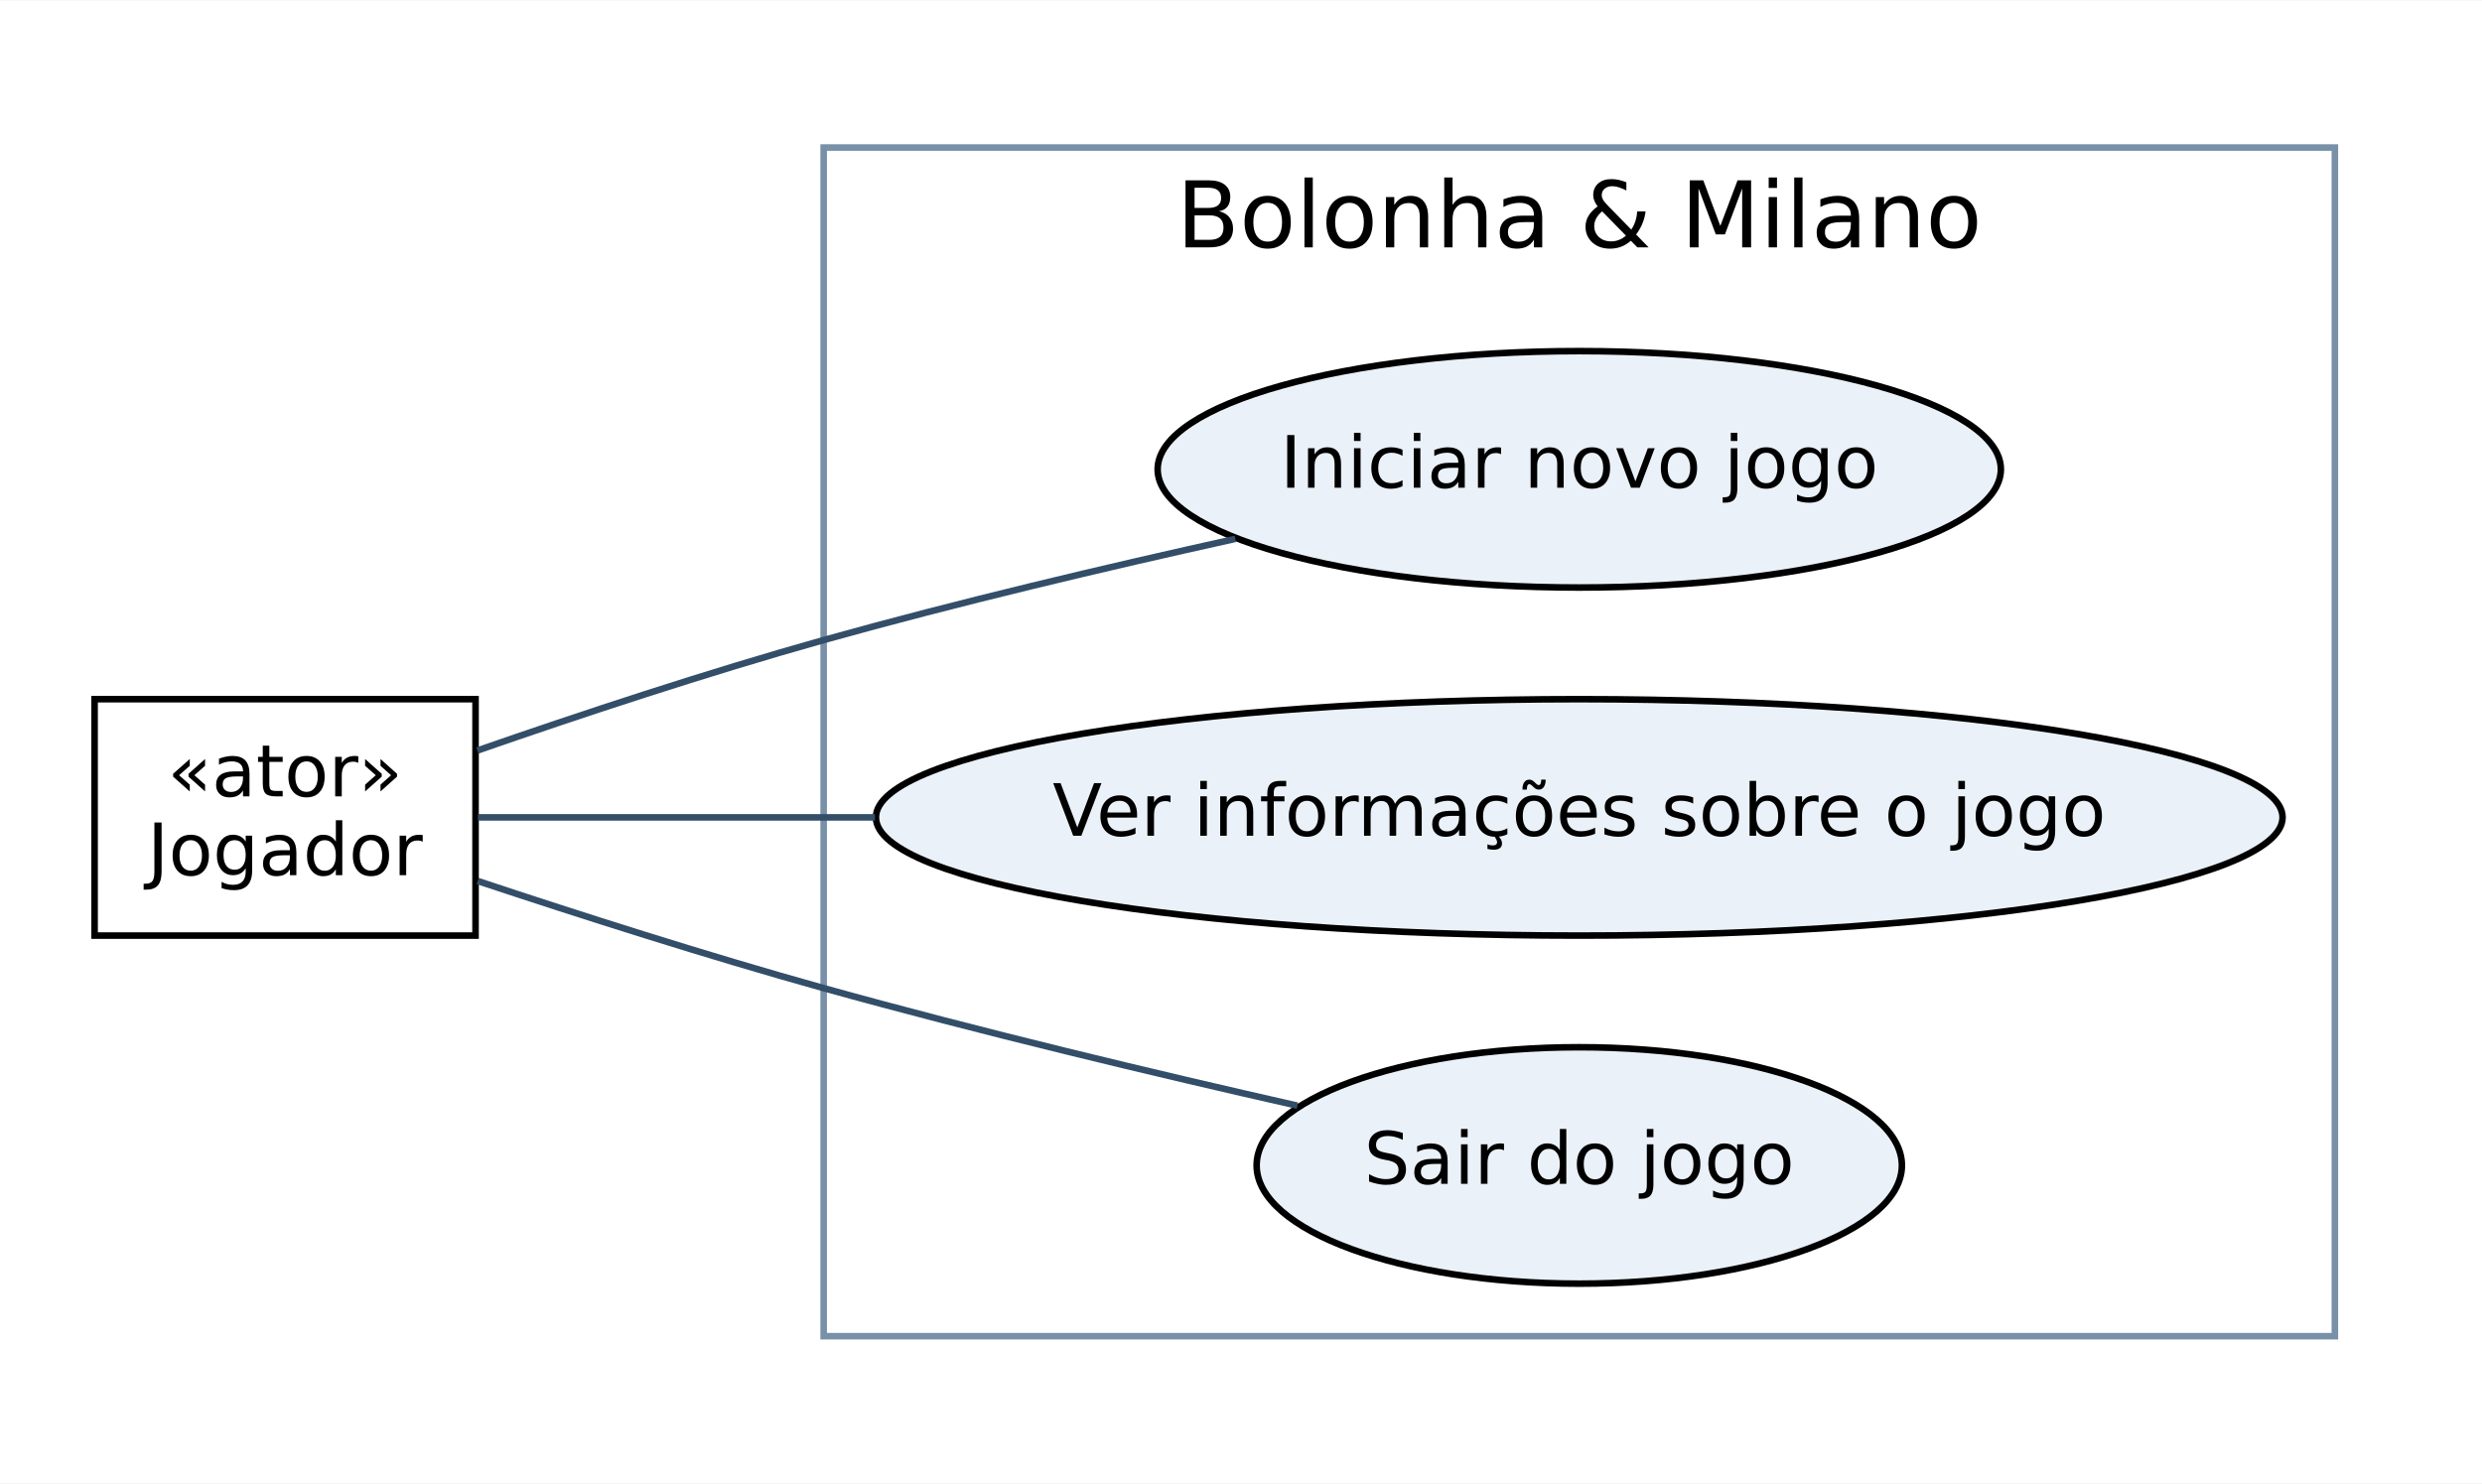
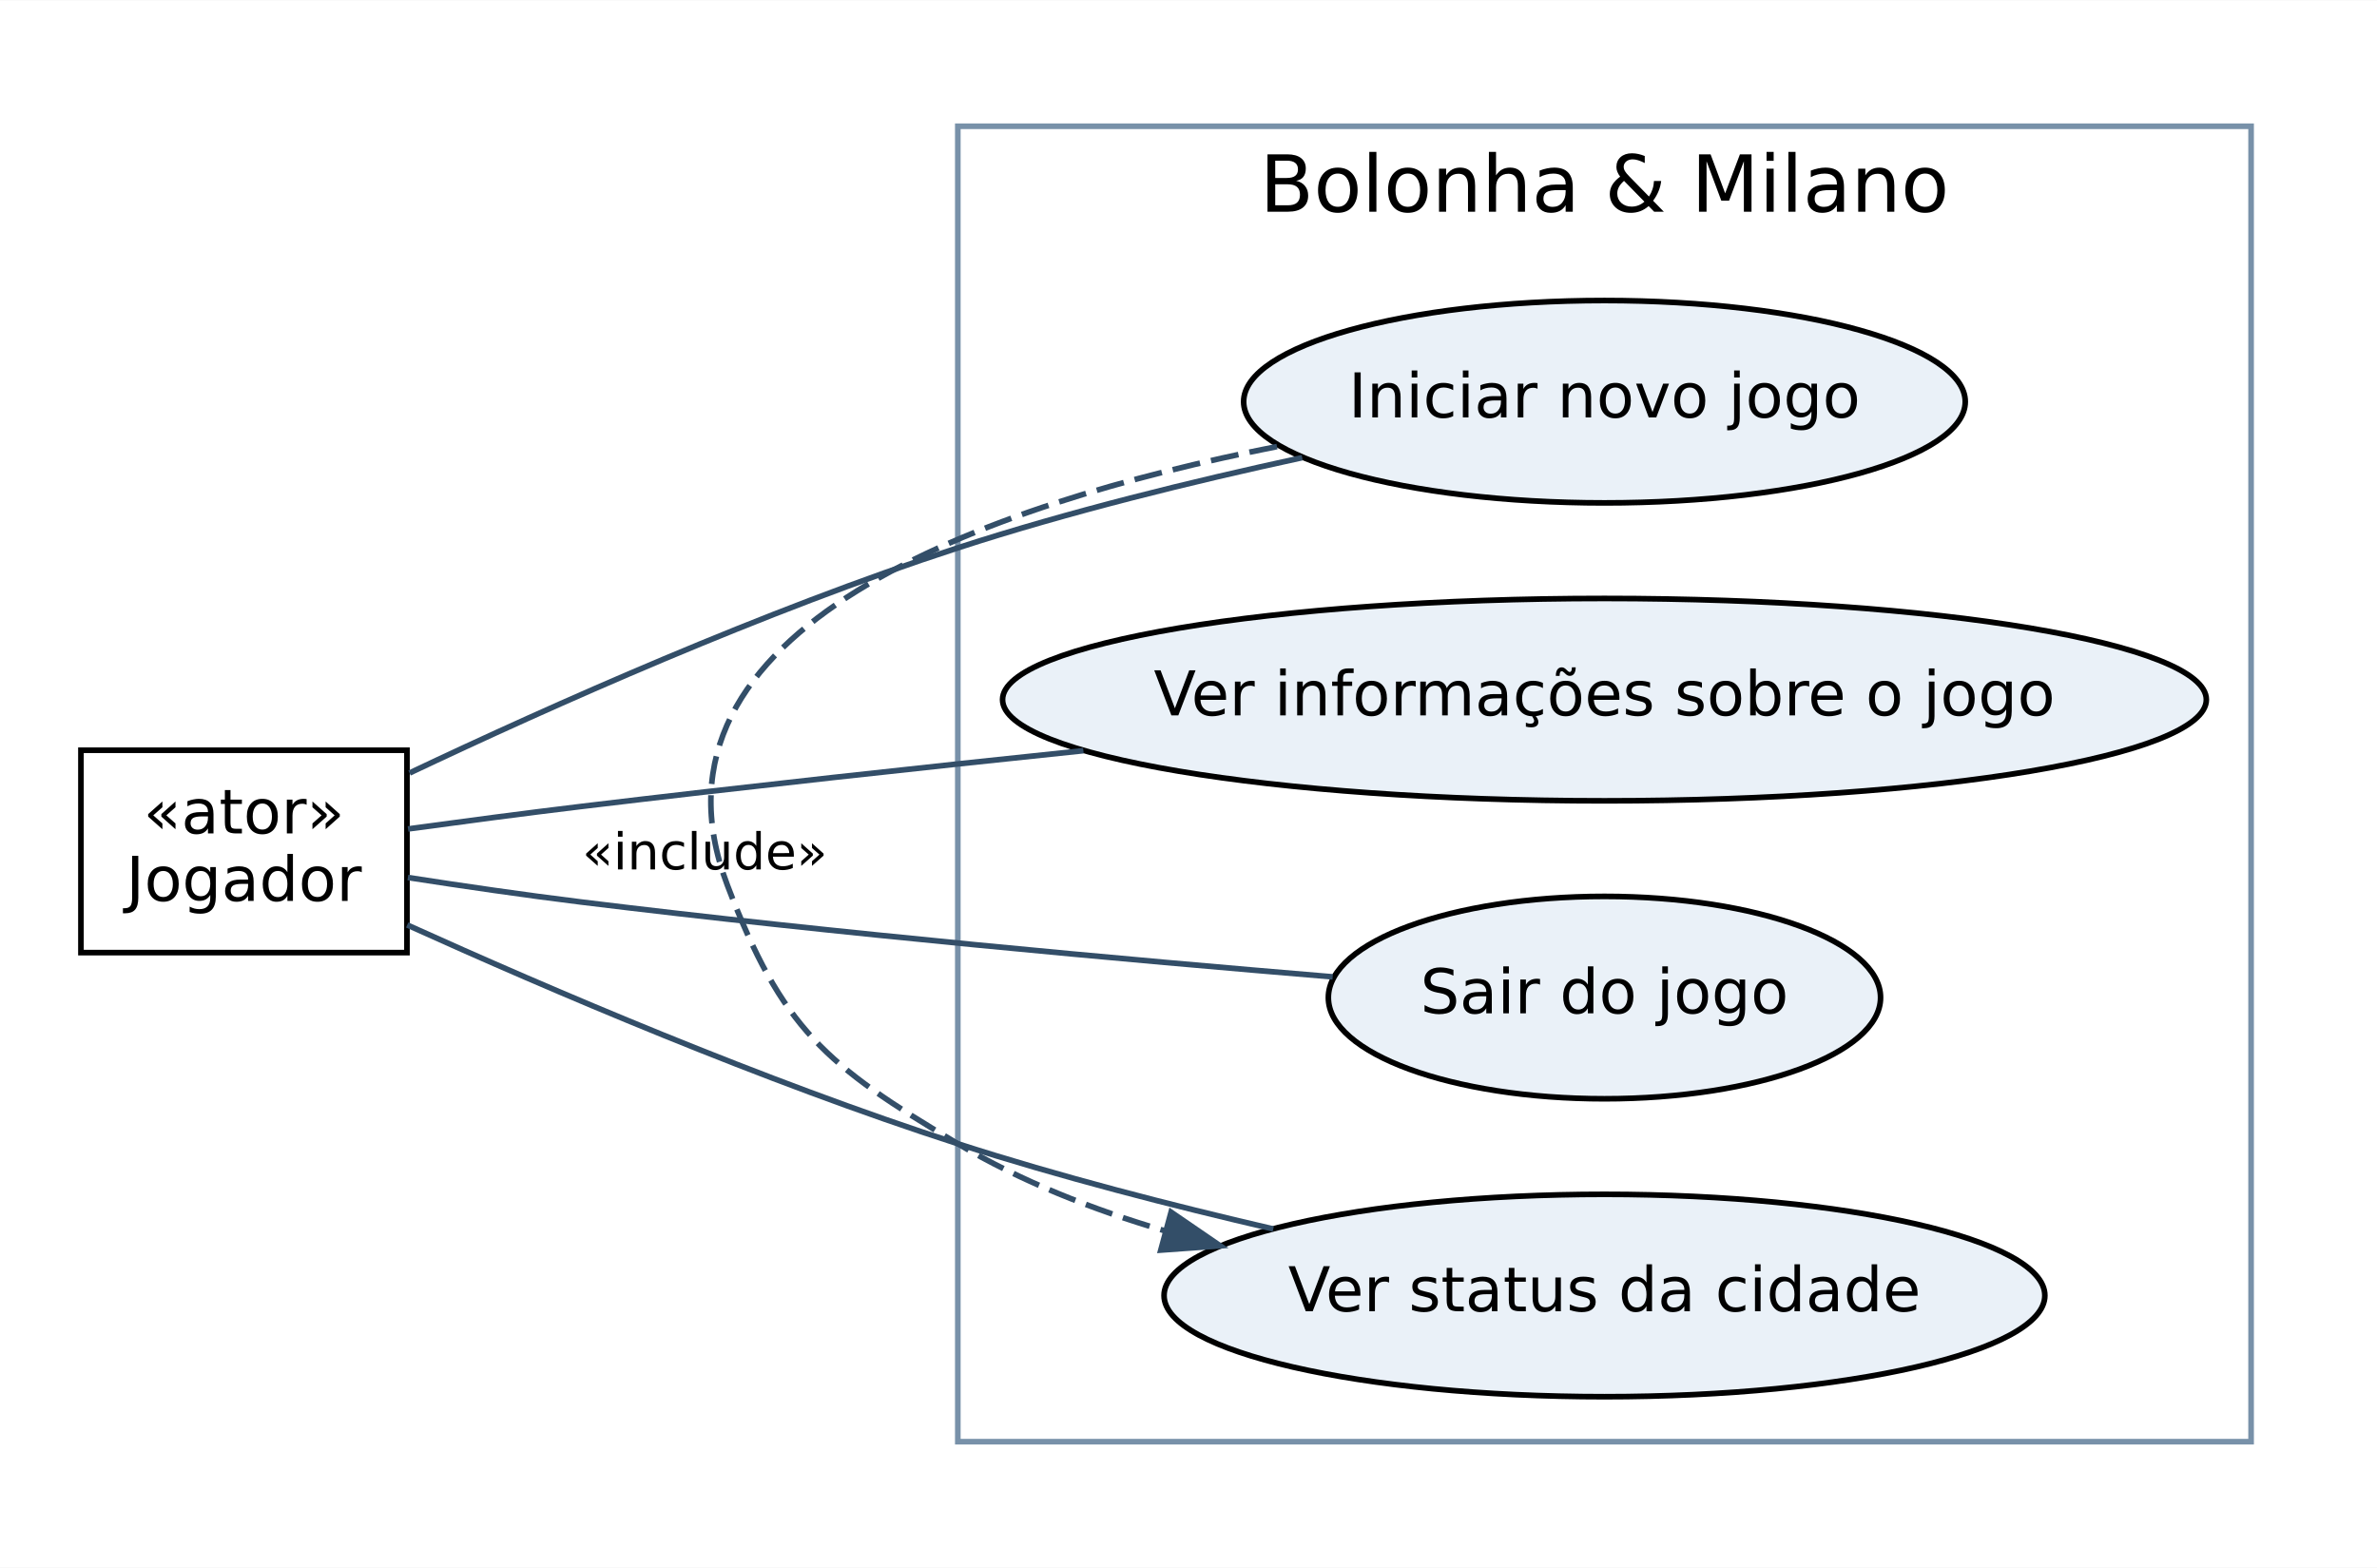
- <svg xmlns="http://www.w3.org/2000/svg" width="378pt" height="226pt" viewBox="0.00 0.00 377.88 225.80">
-   <g id="graph0" class="graph" transform="scale(1 1) rotate(0) translate(14.4 211.4)">
-     <polygon fill="white" stroke="transparent" points="-14.4,14.4 -14.4,-211.4 363.48,-211.4 363.48,14.4 -14.4,14.4" />
+ <svg xmlns="http://www.w3.org/2000/svg" width="423pt" height="279pt" viewBox="0.00 0.00 422.88 278.80">
+   <g id="graph0" class="graph" transform="scale(1 1) rotate(0) translate(14.4 264.4)">
+     <polygon fill="white" stroke="transparent" points="-14.4,14.4 -14.4,-264.4 408.48,-264.4 408.48,14.4 -14.4,14.4" />
    <g id="clust1" class="cluster">
-       <polygon fill="none" stroke="#7891a9" points="111,-8 111,-189 341.08,-189 341.08,-8 111,-8" />
-       <text text-anchor="middle" x="226.04" y="-173.8" font-family="DejaVu Sans" font-size="14.00">Bolonha &amp; Milano</text>
+       <polygon fill="none" stroke="#7891a9" points="156,-8 156,-242 386.08,-242 386.08,-8 156,-8" />
+       <text text-anchor="middle" x="271.04" y="-226.8" font-family="DejaVu Sans" font-size="14.00">Bolonha &amp; Milano</text>
    </g>
    <g id="node1" class="node">
-       <polygon fill="white" stroke="black" points="58,-105 0,-105 0,-69 58,-69 58,-105" />
-       <text text-anchor="middle" x="29" y="-90.2" font-family="DejaVu Sans" font-size="11.00">«ator»</text>
-       <text text-anchor="middle" x="29" y="-78.2" font-family="DejaVu Sans" font-size="11.00">Jogador</text>
+       <polygon fill="white" stroke="black" points="58,-131 0,-131 0,-95 58,-95 58,-131" />
+       <text text-anchor="middle" x="29" y="-116.2" font-family="DejaVu Sans" font-size="11.00">«ator»</text>
+       <text text-anchor="middle" x="29" y="-104.2" font-family="DejaVu Sans" font-size="11.00">Jogador</text>
    </g>
    <g id="node2" class="node">
-       <ellipse fill="#eaf1f8" stroke="black" cx="226.04" cy="-140" rx="64.19" ry="18" />
-       <text text-anchor="middle" x="226.04" y="-137.2" font-family="DejaVu Sans" font-size="11.00">Iniciar novo jogo</text>
+       <ellipse fill="#eaf1f8" stroke="black" cx="271.04" cy="-193" rx="64.19" ry="18" />
+       <text text-anchor="middle" x="271.04" y="-190.2" font-family="DejaVu Sans" font-size="11.00">Iniciar novo jogo</text>
    </g>
    <g id="edge1" class="edge">
-       <path fill="none" stroke="#334e68" d="M58.28,-97.18C73.74,-102.56 93.3,-109.04 111,-114 131.34,-119.69 153.97,-125.05 173.68,-129.41" />
+       <path fill="none" stroke="#334e68" d="M58.46,-126.95C83.63,-138.87 121.6,-155.81 156,-167 175.7,-173.41 197.8,-178.84 217.27,-183.05" />
    </g>
    <g id="node3" class="node">
-       <ellipse fill="#eaf1f8" stroke="black" cx="226.04" cy="-87" rx="107.08" ry="18" />
-       <text text-anchor="middle" x="226.04" y="-84.2" font-family="DejaVu Sans" font-size="11.00">Ver informações sobre o jogo</text>
+       <ellipse fill="#eaf1f8" stroke="black" cx="271.04" cy="-140" rx="107.08" ry="18" />
+       <text text-anchor="middle" x="271.04" y="-137.2" font-family="DejaVu Sans" font-size="11.00">Ver informações sobre o jogo</text>
    </g>
    <g id="edge2" class="edge">
-       <path fill="none" stroke="#334e68" d="M58.36,-87C74.74,-87 96.47,-87 118.82,-87" />
+       <path fill="none" stroke="#334e68" d="M58.19,-117C67.94,-118.33 78.94,-119.79 89,-121 118.02,-124.49 149.71,-127.94 178.34,-130.92" />
    </g>
    <g id="node4" class="node">
-       <ellipse fill="#eaf1f8" stroke="black" cx="226.04" cy="-34" rx="49.12" ry="18" />
-       <text text-anchor="middle" x="226.04" y="-31.2" font-family="DejaVu Sans" font-size="11.00">Sair do jogo</text>
+       <ellipse fill="#eaf1f8" stroke="black" cx="271.04" cy="-87" rx="49.12" ry="18" />
+       <text text-anchor="middle" x="271.04" y="-84.2" font-family="DejaVu Sans" font-size="11.00">Sair do jogo</text>
    </g>
    <g id="edge3" class="edge">
-       <path fill="none" stroke="#334e68" d="M58.33,-77.31C73.8,-72.17 93.36,-65.91 111,-61 134.72,-54.4 161.49,-48 183.13,-43.1" />
+       <path fill="none" stroke="#334e68" d="M58.16,-108.36C67.91,-106.85 78.92,-105.24 89,-104 134.27,-98.43 186.12,-93.73 222.69,-90.69" />
+     </g>
+     <g id="node5" class="node">
+       <ellipse fill="#eaf1f8" stroke="black" cx="271.04" cy="-34" rx="78.35" ry="18" />
+       <text text-anchor="middle" x="271.04" y="-31.2" font-family="DejaVu Sans" font-size="11.00">Ver status da cidade</text>
+     </g>
+     <g id="edge4" class="edge">
+       <path fill="none" stroke="#334e68" d="M58.04,-99.92C83.26,-88.52 121.54,-72.11 156,-61 174.01,-55.19 193.98,-50.04 212.12,-45.84" />
+     </g>
+     <g id="edge5" class="edge">
+       <path fill="none" stroke="#334e68" stroke-dasharray="5,2" d="M212.78,-185.02C161.52,-174.86 97.55,-152.82 115,-107 124.75,-81.41 132.46,-75 156,-61 167.24,-54.31 180.02,-49.28 192.86,-45.5" />
+       <polygon fill="#334e68" stroke="#334e68" points="193.94,-48.83 202.68,-42.84 192.11,-42.08 193.94,-48.83" />
+       <text text-anchor="middle" x="111" y="-109.8" font-family="DejaVu Sans" font-size="9.00">«include»</text>
    </g>
  </g>
</svg>
